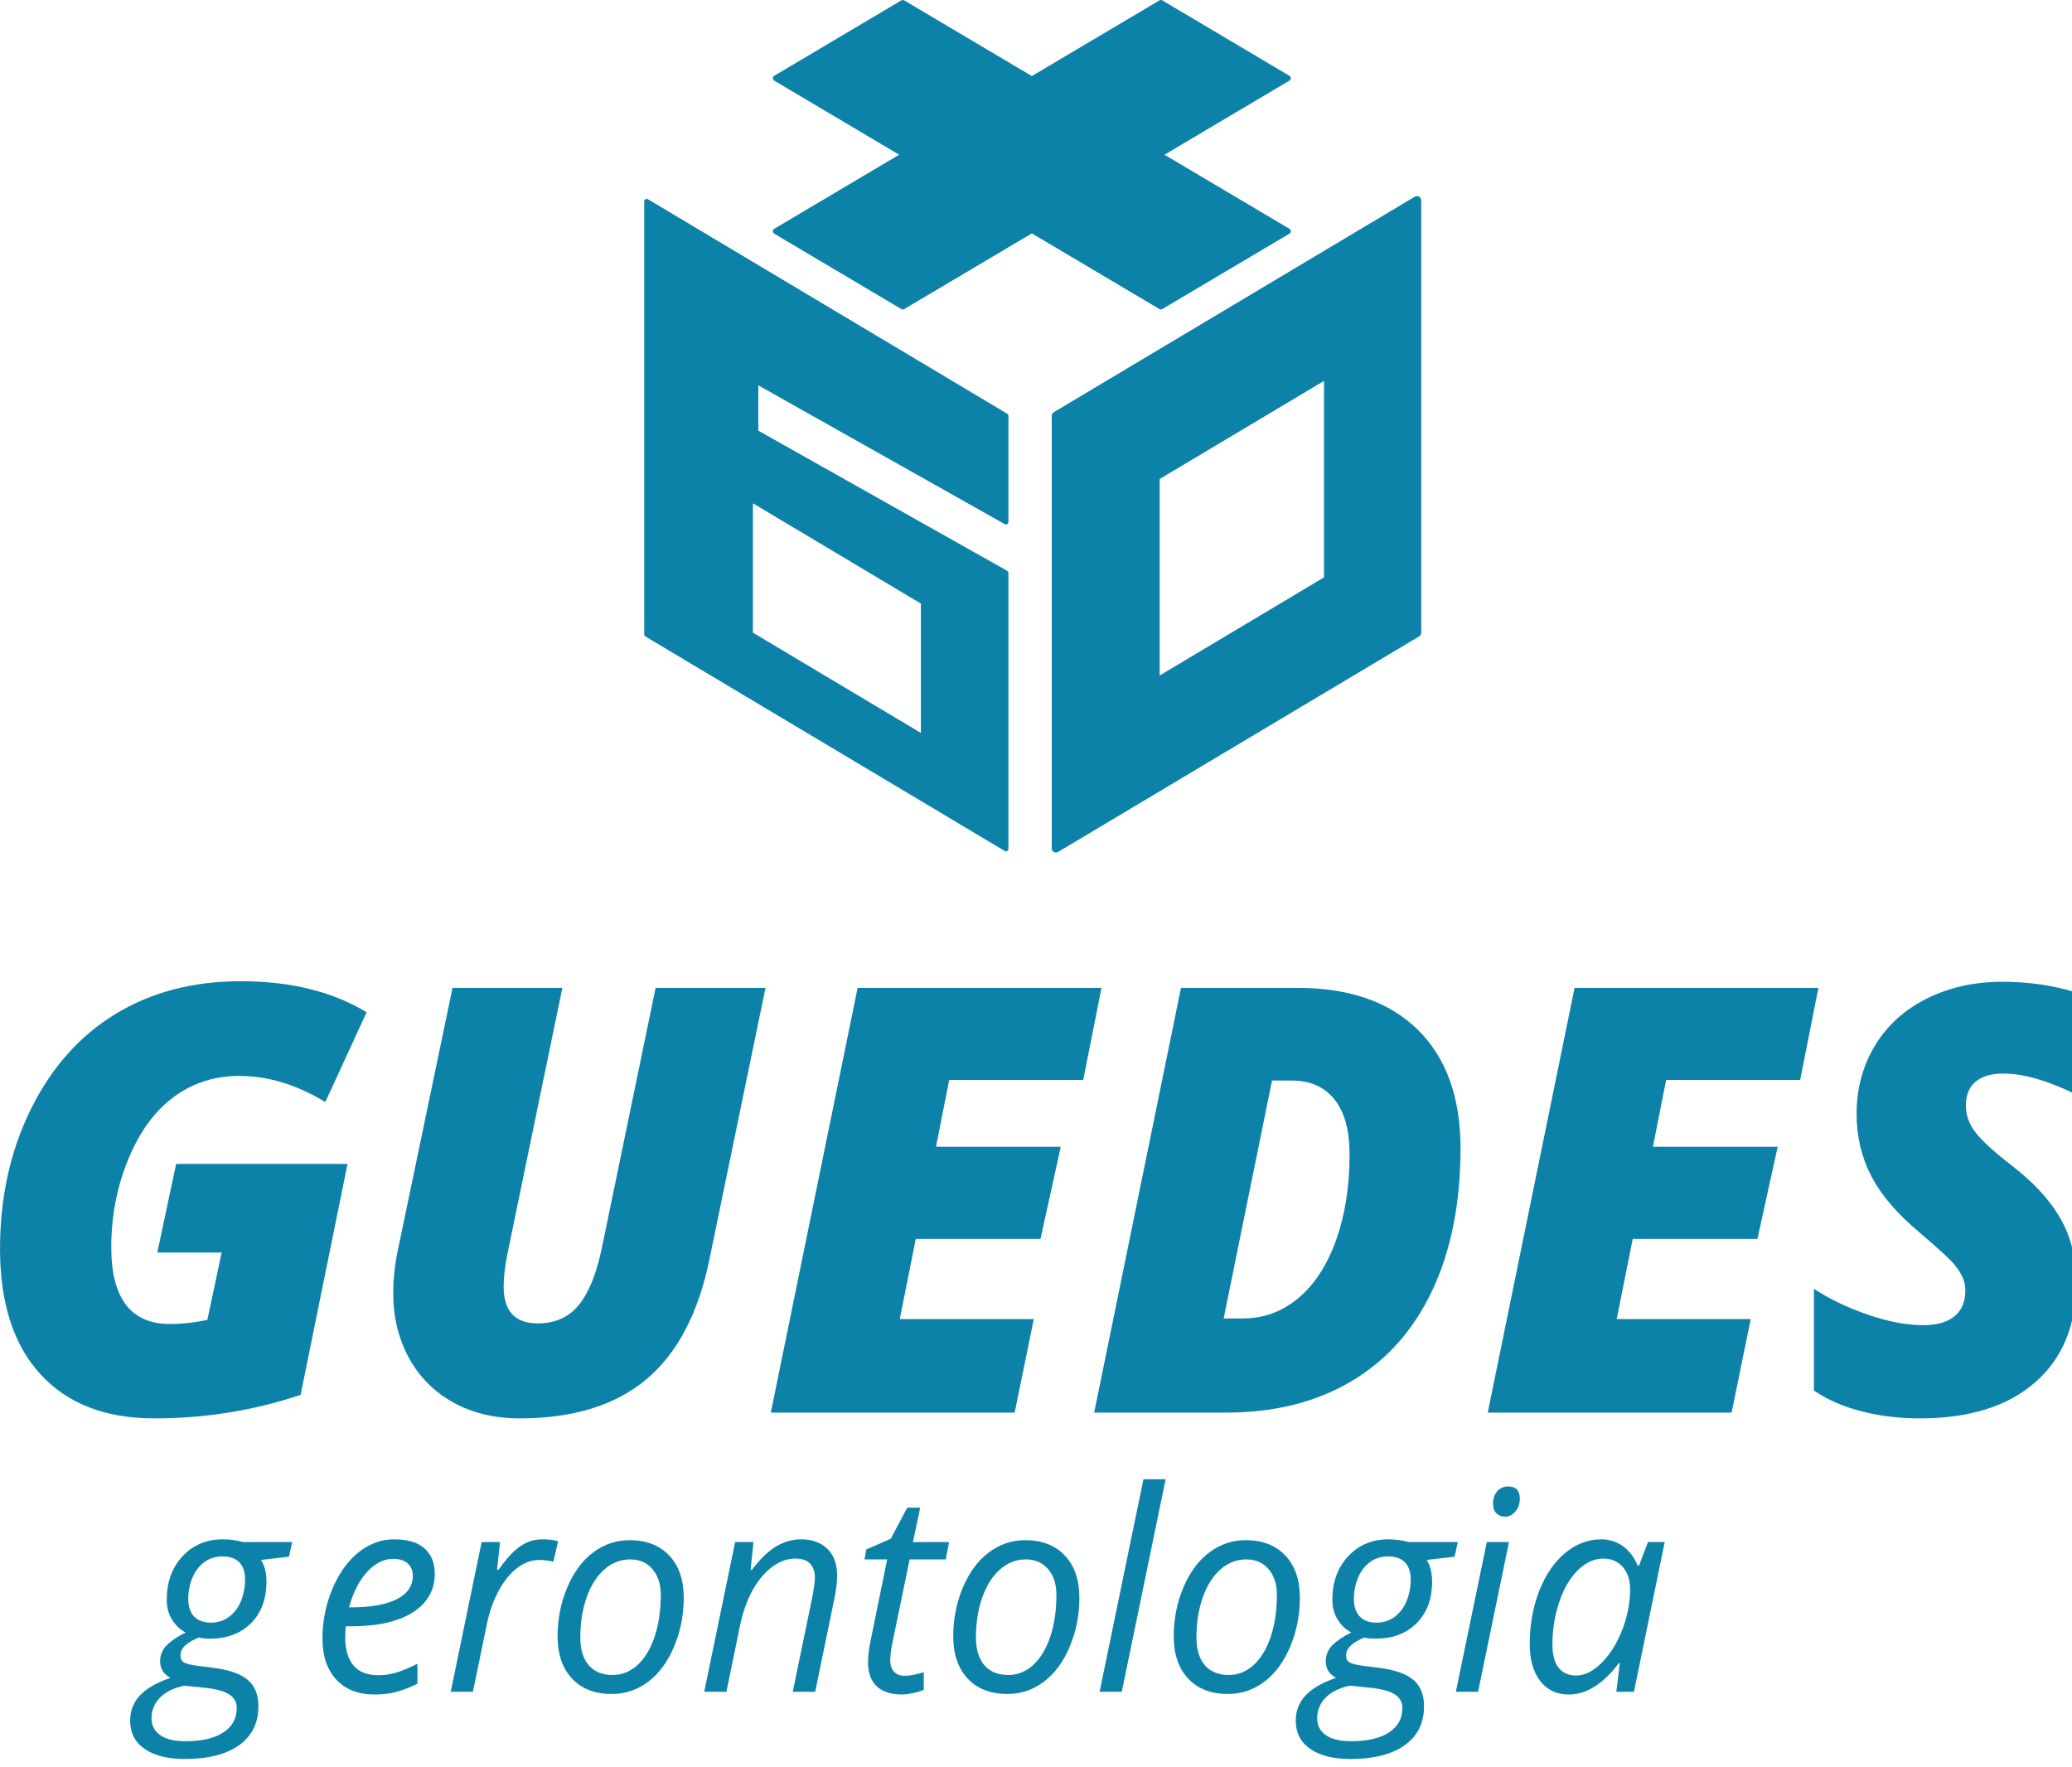
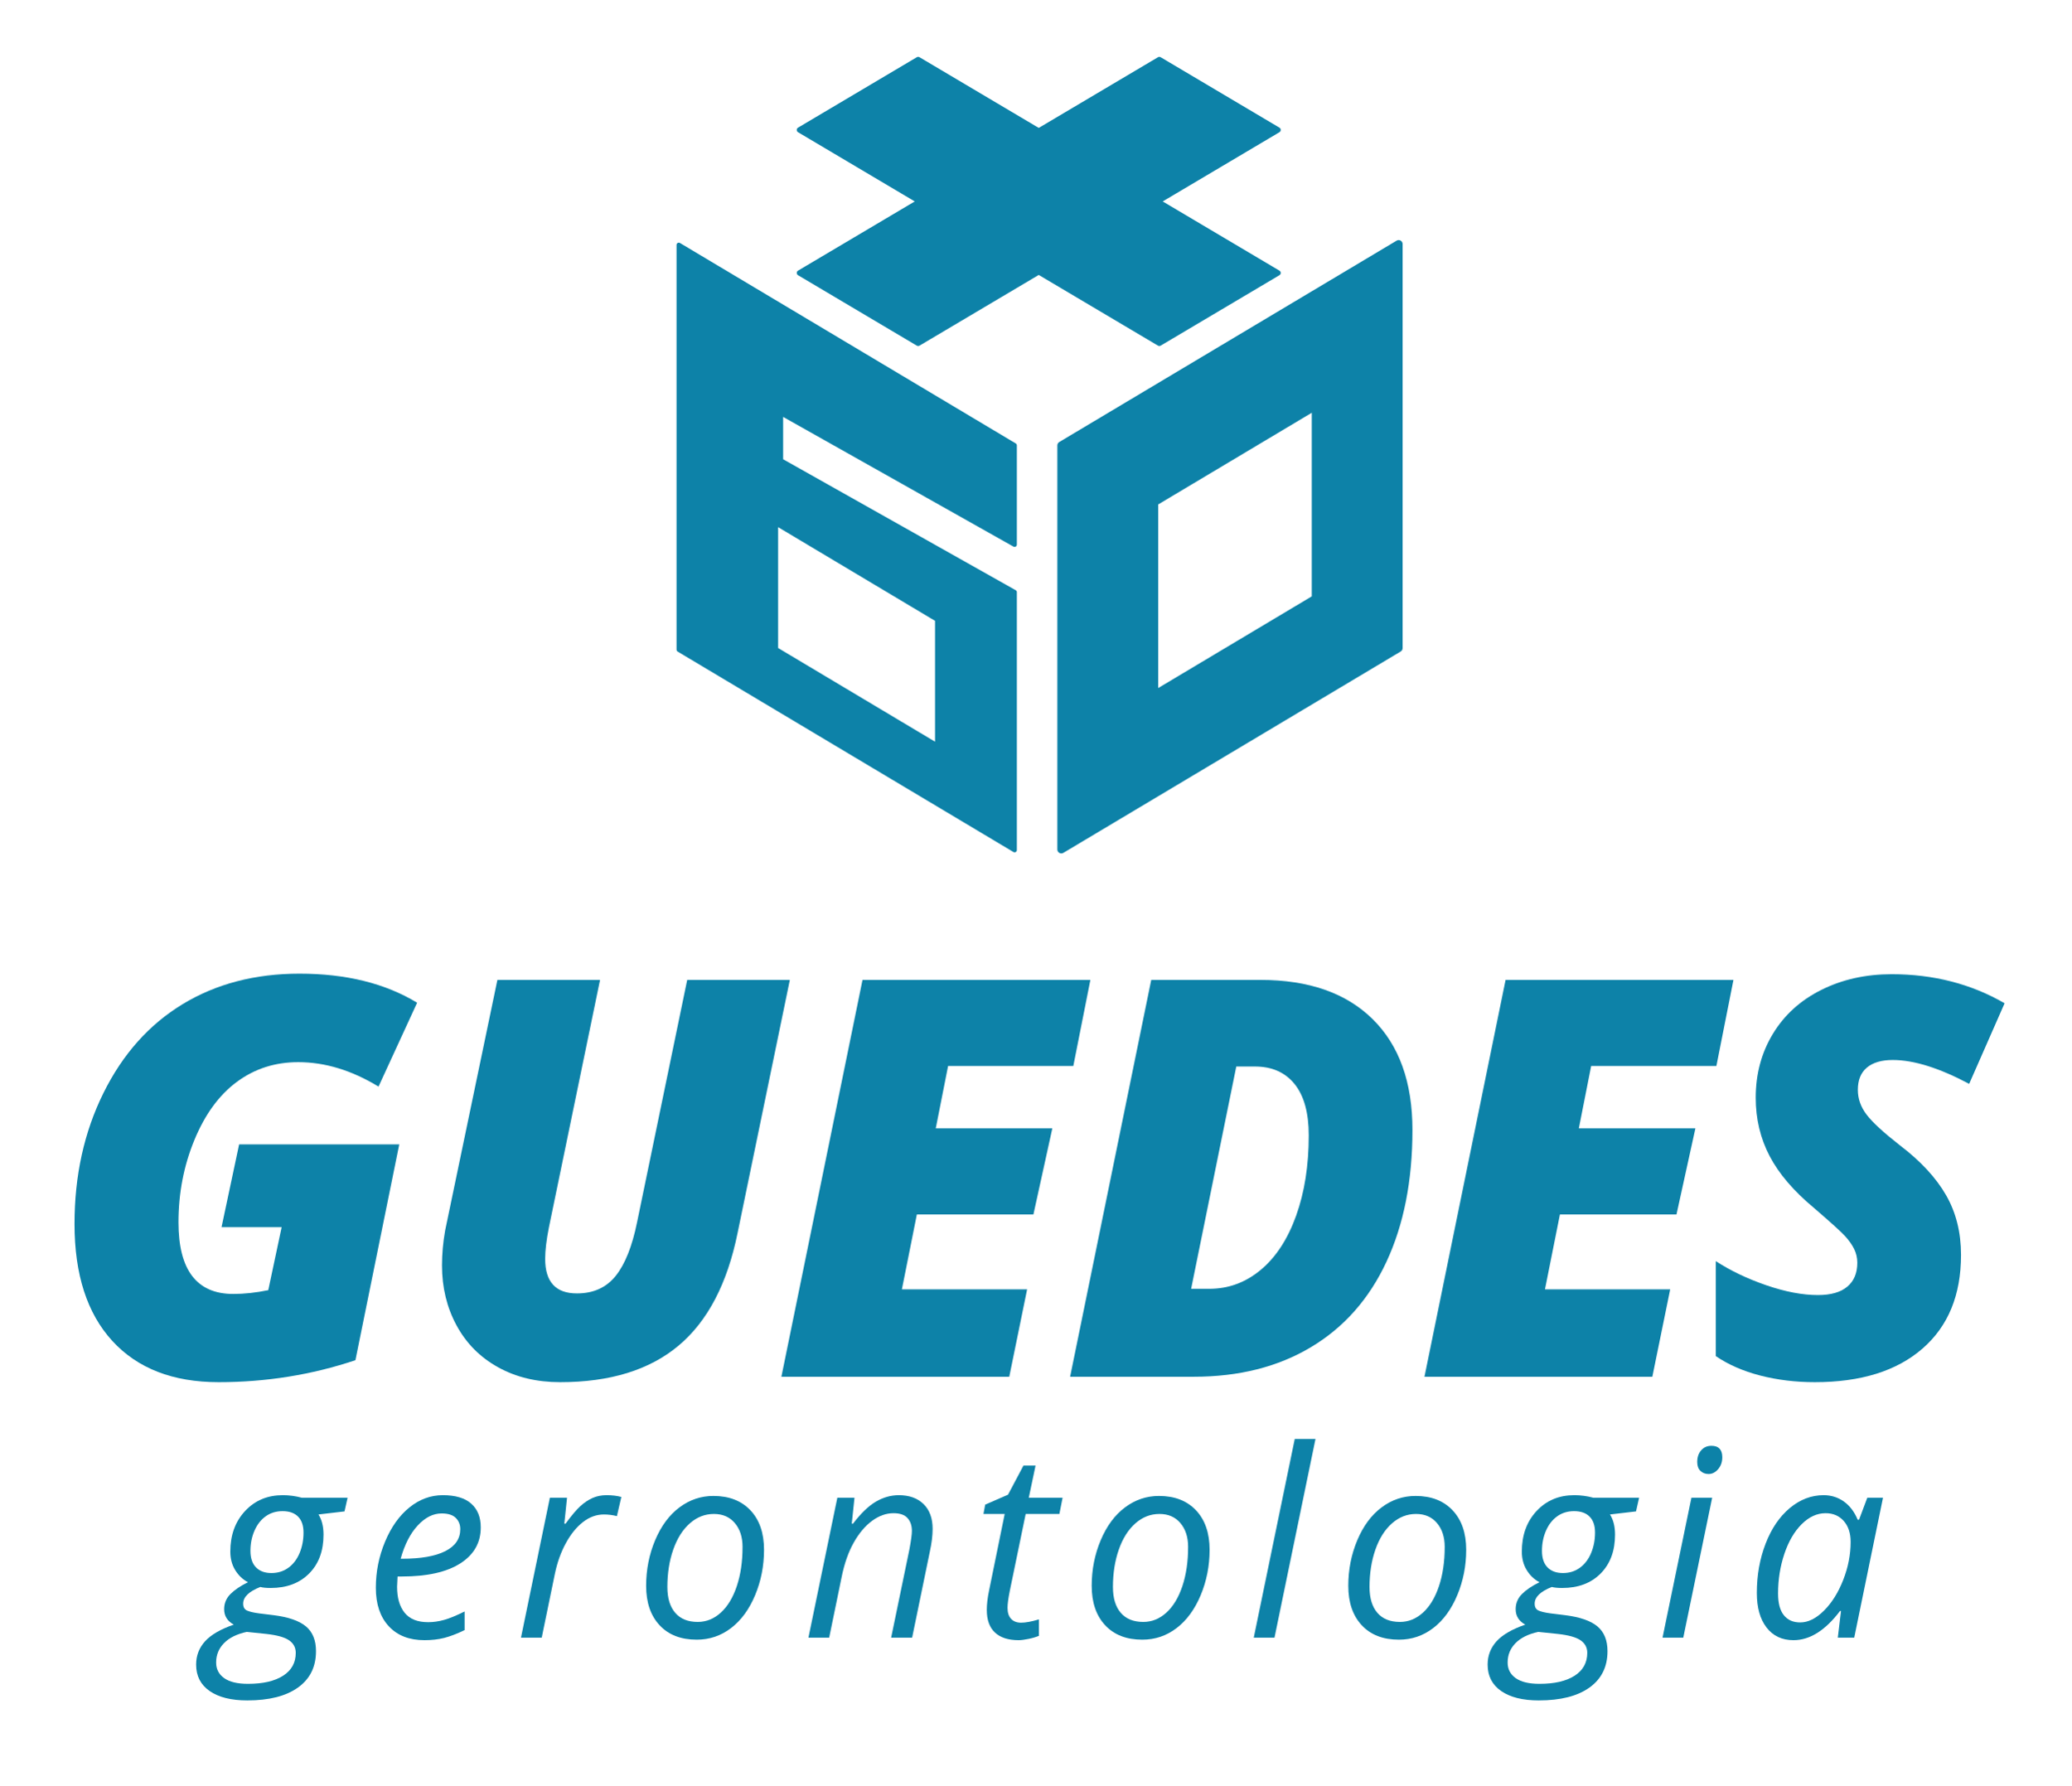
- <svg xmlns="http://www.w3.org/2000/svg" width="100%" height="100%" viewBox="0 0 244 208" version="1.1" xml:space="preserve" style="fill-rule:evenodd;clip-rule:evenodd;stroke-linejoin:round;stroke-miterlimit:2;">
-   <g transform="matrix(1,0,0,1,-838.389,-65.8027)">
+ <svg xmlns="http://www.w3.org/2000/svg" width="100%" height="100%" viewBox="0 0 261 225" version="1.1" xml:space="preserve" style="fill-rule:evenodd;clip-rule:evenodd;stroke-linejoin:round;stroke-miterlimit:2;">
+   <g transform="matrix(1,0,0,1,-829,-58.6383)">
+     <g transform="matrix(1,0,0,0.997163,0,4.79152)">
+       <rect x="829" y="54" width="261" height="225" style="fill:none;" />
+     </g>
    <g id="logo-h" transform="matrix(0.395284,0,0,0.395284,713.602,-174.647)">
      <g transform="matrix(1,0,0,1,21.7667,17.061)">
        <g transform="matrix(0.441938,0,0,0.456986,181.376,486.534)">
-           <text x="353.702px" y="1332px" style="font-family:'OpenSans-Italic', 'Open Sans', sans-serif;font-style:italic;font-size:182.375px;fill:rgb(13,130,168);">g<tspan x="463.305px 571.483px 658.289px 778.845px 902.34px 979.706px 1100.26px 1164.81px 1285.36px 1394.96px 1459.51px " y="1332px 1332px 1332px 1332px 1332px 1332px 1332px 1332px 1332px 1332px 1332px ">erontologia</tspan>
-           </text>
+           <path d="M451.657,1234.4L449.431,1243.93L430.641,1246.07C433.075,1249.75 434.292,1254.44 434.292,1260.14C434.292,1271.48 430.834,1280.51 423.918,1287.25C417.002,1293.99 407.755,1297.36 396.179,1297.36C392.914,1297.36 390.42,1297.12 388.699,1296.65C380.447,1299.79 376.321,1303.68 376.321,1308.31C376.321,1310.75 377.3,1312.36 379.259,1313.17C381.218,1313.97 384.068,1314.61 387.808,1315.08L398.227,1316.33C408.972,1317.63 416.764,1320.25 421.603,1324.16C426.441,1328.08 428.86,1333.84 428.86,1341.44C428.86,1352.36 424.526,1360.82 415.859,1366.82C407.191,1372.82 394.991,1375.81 379.259,1375.81C367.742,1375.81 358.718,1373.63 352.188,1369.27C345.658,1364.9 342.392,1358.75 342.392,1350.79C342.392,1344.56 344.53,1339.15 348.804,1334.58C353.078,1330.01 359.995,1326.12 369.553,1322.92C364.922,1320.48 362.607,1316.89 362.607,1312.14C362.607,1308.05 364.121,1304.53 367.148,1301.59C370.176,1298.65 374.391,1295.9 379.793,1293.35C376.053,1291.45 372.996,1288.65 370.621,1284.94C368.247,1281.23 367.059,1276.91 367.059,1271.98C367.059,1260.46 370.606,1251.02 377.701,1243.66C384.795,1236.3 393.863,1232.62 404.906,1232.62C409.536,1232.62 414.107,1233.21 418.619,1234.4L451.657,1234.4ZM356.819,1349.37C356.819,1353.94 358.748,1357.56 362.607,1360.23C366.466,1362.9 372.195,1364.24 379.793,1364.24C390.598,1364.24 399.043,1362.35 405.128,1358.58C411.213,1354.81 414.256,1349.48 414.256,1342.6C414.256,1338.92 412.653,1336.01 409.447,1333.87C406.241,1331.73 400.78,1330.25 393.062,1329.42L378.903,1327.99C371.779,1329.48 366.317,1332.09 362.518,1335.83C358.718,1339.57 356.819,1344.08 356.819,1349.37ZM381.574,1271.45C381.574,1276.49 382.91,1280.34 385.582,1282.98C388.253,1285.62 391.964,1286.94 396.713,1286.94C401.403,1286.94 405.499,1285.69 409.002,1283.2C412.505,1280.71 415.191,1277.28 417.061,1272.91C418.931,1268.55 419.866,1263.82 419.866,1258.71C419.866,1253.84 418.56,1250.13 415.948,1247.58C413.336,1245.03 409.596,1243.75 404.728,1243.75C400.097,1243.75 396.045,1244.95 392.572,1247.36C389.099,1249.76 386.398,1253.12 384.469,1257.42C382.539,1261.73 381.574,1266.4 381.574,1271.45Z" style="fill:rgb(13,130,168);fill-rule:nonzero;" />
+           <path d="M507.117,1333.78C496.194,1333.78 487.615,1330.55 481.382,1324.08C475.148,1317.6 472.032,1308.64 472.032,1297.18C472.032,1286.02 474.243,1275.32 478.666,1265.08C483.089,1254.84 488.951,1246.87 496.253,1241.17C503.555,1235.47 511.6,1232.62 520.386,1232.62C529.469,1232.62 536.296,1234.59 540.867,1238.54C545.439,1242.49 547.724,1248 547.724,1255.06C547.724,1265.75 542.797,1274.13 532.942,1280.22C523.087,1286.3 508.987,1289.35 490.643,1289.35L487.704,1289.35L487.348,1296.47C487.348,1304.25 489.174,1310.32 492.825,1314.68C496.476,1319.04 502.131,1321.23 509.789,1321.23C513.529,1321.23 517.373,1320.69 521.321,1319.62C525.269,1318.55 530.181,1316.59 536.059,1313.75L536.059,1326.75C530.478,1329.36 525.551,1331.18 521.276,1332.22C517.002,1333.26 512.282,1333.78 507.117,1333.78ZM519.495,1245.35C513.381,1245.35 507.637,1248.14 502.264,1253.73C496.891,1259.31 492.78,1267.05 489.931,1276.97L490.999,1276.97C504.535,1276.97 514.909,1275.2 522.122,1271.67C529.335,1268.14 532.942,1263.02 532.942,1256.31C532.942,1253.16 531.858,1250.55 529.692,1248.47C527.525,1246.39 524.126,1245.35 519.495,1245.35Z" style="fill:rgb(13,130,168);fill-rule:nonzero;" />
+           <path d="M638.449,1232.62C642.545,1232.62 646.107,1233.04 649.135,1233.87L645.929,1247.22C642.782,1246.45 639.666,1246.07 636.578,1246.07C631.176,1246.07 626.115,1247.85 621.395,1251.41C616.676,1254.97 612.55,1259.91 609.017,1266.24C605.485,1272.56 602.888,1279.58 601.226,1287.3L591.697,1332L576.737,1332L597.574,1234.4L609.952,1234.4L607.993,1252.48L608.884,1252.48C613.158,1246.84 616.691,1242.79 619.481,1240.32C622.271,1237.86 625.195,1235.96 628.252,1234.62C631.31,1233.29 634.708,1232.62 638.449,1232.62Z" style="fill:rgb(13,130,168);fill-rule:nonzero;" />
+           <path d="M715.548,1233.15C726.828,1233.15 735.733,1236.49 742.263,1243.17C748.793,1249.85 752.059,1259.04 752.059,1270.73C752.059,1281.89 749.921,1292.43 745.647,1302.35C741.373,1312.26 735.584,1319.92 728.282,1325.32C720.98,1330.72 712.728,1333.42 703.526,1333.42C692.128,1333.42 683.193,1330.07 676.722,1323.36C670.251,1316.65 667.016,1307.48 667.016,1295.85C667.016,1284.57 669.183,1273.95 673.516,1264.01C677.85,1254.07 683.698,1246.44 691.059,1241.12C698.421,1235.81 706.584,1233.15 715.548,1233.15ZM736.564,1268.68C736.564,1261.86 734.709,1256.32 730.998,1252.08C727.288,1247.83 722.257,1245.71 715.904,1245.71C709.433,1245.71 703.63,1247.91 698.495,1252.3C693.36,1256.69 689.382,1262.79 686.562,1270.6C683.742,1278.41 682.332,1287.09 682.332,1296.65C682.332,1304.42 684.217,1310.43 687.987,1314.68C691.757,1318.92 697.174,1321.05 704.239,1321.05C710.413,1321.05 715.964,1318.88 720.891,1314.55C725.819,1310.21 729.663,1304.05 732.423,1296.07C735.184,1288.08 736.564,1278.96 736.564,1268.68Z" style="fill:rgb(13,130,168);fill-rule:nonzero;" />
+           <path d="M843.762,1332L856.942,1270.38C858.129,1264.2 858.723,1259.93 858.723,1257.55C858.723,1253.81 857.669,1250.82 855.562,1248.56C853.454,1246.3 850.085,1245.18 845.454,1245.18C840.171,1245.18 835.021,1246.96 830.004,1250.52C824.988,1254.08 820.565,1259.16 816.736,1265.75C812.907,1272.34 810.012,1280.32 808.053,1289.7L799.059,1332L784.099,1332L804.937,1234.4L817.315,1234.4L815.356,1252.48L816.246,1252.48C821.945,1245.24 827.451,1240.12 832.765,1237.12C838.078,1234.12 843.584,1232.62 849.284,1232.62C856.823,1232.62 862.775,1234.68 867.138,1238.81C871.502,1242.93 873.683,1248.71 873.683,1256.13C873.683,1260.82 873.001,1266.16 871.635,1272.16L858.901,1332L843.762,1332Z" style="fill:rgb(13,130,168);fill-rule:nonzero;" />
+           <path d="M937.514,1321.58C940.78,1321.58 945.054,1320.81 950.338,1319.27L950.338,1330.75C948.319,1331.58 945.826,1332.3 942.857,1332.89C939.889,1333.48 937.514,1333.78 935.733,1333.78C928.313,1333.78 922.628,1332.02 918.68,1328.48C914.732,1324.95 912.759,1319.68 912.759,1312.68C912.759,1308.76 913.293,1304.31 914.361,1299.32L925.671,1245.71L910.354,1245.71L911.601,1239.21L928.075,1232.26L939.206,1211.96L947.933,1211.96L943.036,1234.4L967.435,1234.4L965.12,1245.71L940.809,1245.71L929.322,1299.5C928.253,1304.66 927.719,1308.58 927.719,1311.25C927.719,1314.58 928.58,1317.13 930.301,1318.91C932.023,1320.69 934.427,1321.58 937.514,1321.58Z" style="fill:rgb(13,130,168);fill-rule:nonzero;" />
+           <path d="M1036.97,1233.15C1048.25,1233.15 1057.15,1236.49 1063.68,1243.17C1070.21,1249.85 1073.48,1259.04 1073.48,1270.73C1073.48,1281.89 1071.34,1292.43 1067.07,1302.35C1062.79,1312.26 1057,1319.92 1049.7,1325.32C1042.4,1330.72 1034.15,1333.42 1024.94,1333.42C1013.55,1333.42 1004.61,1330.07 998.14,1323.36C991.669,1316.65 988.433,1307.48 988.433,1295.85C988.433,1284.57 990.6,1273.95 994.934,1264.01C999.268,1254.07 1005.12,1246.44 1012.48,1241.12C1019.84,1235.81 1028,1233.15 1036.97,1233.15ZM1057.98,1268.68C1057.98,1261.86 1056.13,1256.32 1052.42,1252.08C1048.7,1247.83 1043.67,1245.71 1037.32,1245.71C1030.85,1245.71 1025.05,1247.91 1019.91,1252.3C1014.78,1256.69 1010.8,1262.79 1007.98,1270.6C1005.16,1278.41 1003.75,1287.09 1003.75,1296.65C1003.75,1304.42 1005.63,1310.43 1009.4,1314.68C1013.17,1318.92 1018.59,1321.05 1025.66,1321.05C1031.83,1321.05 1037.38,1318.88 1042.31,1314.55C1047.24,1310.21 1051.08,1304.05 1053.84,1296.07C1056.6,1288.08 1057.98,1278.96 1057.98,1268.68Z" style="fill:rgb(13,130,168);fill-rule:nonzero;" />
+           <path d="M1120.3,1332L1105.34,1332L1134.9,1193.44L1149.86,1193.44L1120.3,1332Z" style="fill:rgb(13,130,168);fill-rule:nonzero;" />
+           <path d="M1222.07,1233.15C1233.35,1233.15 1242.25,1236.49 1248.78,1243.17C1255.31,1249.85 1258.58,1259.04 1258.58,1270.73C1258.58,1281.89 1256.44,1292.43 1252.16,1302.35C1247.89,1312.26 1242.1,1319.92 1234.8,1325.32C1227.5,1330.72 1219.25,1333.42 1210.04,1333.42C1198.64,1333.42 1189.71,1330.07 1183.24,1323.36C1176.77,1316.65 1173.53,1307.48 1173.53,1295.85C1173.53,1284.57 1175.7,1273.95 1180.03,1264.01C1184.37,1254.07 1190.21,1246.44 1197.58,1241.12C1204.94,1235.81 1213.1,1233.15 1222.07,1233.15ZM1243.08,1268.68C1243.08,1261.86 1241.23,1256.32 1237.52,1252.08C1233.81,1247.83 1228.77,1245.71 1222.42,1245.71C1215.95,1245.71 1210.15,1247.91 1205.01,1252.3C1199.88,1256.69 1195.9,1262.79 1193.08,1270.6C1190.26,1278.41 1188.85,1287.09 1188.85,1296.65C1188.85,1304.42 1190.73,1310.43 1194.5,1314.68C1198.27,1318.92 1203.69,1321.05 1210.76,1321.05C1216.93,1321.05 1222.48,1318.88 1227.41,1314.55C1232.34,1310.21 1236.18,1304.05 1238.94,1296.07C1241.7,1288.08 1243.08,1278.96 1243.08,1268.68Z" style="fill:rgb(13,130,168);fill-rule:nonzero;" />
+           <path d="M1383.32,1234.4L1381.09,1243.93L1362.3,1246.07C1364.74,1249.75 1365.95,1254.44 1365.95,1260.14C1365.95,1271.48 1362.49,1280.51 1355.58,1287.25C1348.66,1293.99 1339.42,1297.36 1327.84,1297.36C1324.57,1297.36 1322.08,1297.12 1320.36,1296.65C1312.11,1299.79 1307.98,1303.68 1307.98,1308.31C1307.98,1310.75 1308.96,1312.36 1310.92,1313.17C1312.88,1313.97 1315.73,1314.61 1319.47,1315.08L1329.89,1316.33C1340.63,1317.63 1348.42,1320.25 1353.26,1324.16C1358.1,1328.08 1360.52,1333.84 1360.52,1341.44C1360.52,1352.36 1356.19,1360.82 1347.52,1366.82C1338.85,1372.82 1326.65,1375.81 1310.92,1375.81C1299.4,1375.81 1290.38,1373.63 1283.85,1369.27C1277.32,1364.9 1274.05,1358.75 1274.05,1350.79C1274.05,1344.56 1276.19,1339.15 1280.46,1334.58C1284.74,1330.01 1291.65,1326.12 1301.21,1322.92C1296.58,1320.48 1294.27,1316.89 1294.27,1312.14C1294.27,1308.05 1295.78,1304.53 1298.81,1301.59C1301.84,1298.65 1306.05,1295.9 1311.45,1293.35C1307.71,1291.45 1304.66,1288.65 1302.28,1284.94C1299.91,1281.23 1298.72,1276.91 1298.72,1271.98C1298.72,1260.46 1302.27,1251.02 1309.36,1243.66C1316.45,1236.3 1325.52,1232.62 1336.57,1232.62C1341.2,1232.62 1345.77,1233.21 1350.28,1234.4L1383.32,1234.4ZM1288.48,1349.37C1288.48,1353.94 1290.41,1357.56 1294.27,1360.23C1298.13,1362.9 1303.86,1364.24 1311.45,1364.24C1322.26,1364.24 1330.7,1362.35 1336.79,1358.58C1342.87,1354.81 1345.92,1349.48 1345.92,1342.6C1345.92,1338.92 1344.31,1336.01 1341.11,1333.87C1337.9,1331.73 1332.44,1330.25 1324.72,1329.42L1310.56,1327.99C1303.44,1329.48 1297.98,1332.09 1294.18,1335.83C1290.38,1339.57 1288.48,1344.08 1288.48,1349.37ZM1313.24,1271.45C1313.24,1276.49 1314.57,1280.34 1317.24,1282.98C1319.91,1285.62 1323.62,1286.94 1328.37,1286.94C1333.06,1286.94 1337.16,1285.69 1340.66,1283.2C1344.16,1280.71 1346.85,1277.28 1348.72,1272.91C1350.59,1268.55 1351.53,1263.82 1351.53,1258.71C1351.53,1253.84 1350.22,1250.13 1347.61,1247.58C1345,1245.03 1341.26,1243.75 1336.39,1243.75C1331.76,1243.75 1327.7,1244.95 1324.23,1247.36C1320.76,1249.76 1318.06,1253.12 1316.13,1257.42C1314.2,1261.73 1313.24,1266.4 1313.24,1271.45Z" style="fill:rgb(13,130,168);fill-rule:nonzero;" />
+           <path d="M1415.18,1332L1400.22,1332L1421.06,1234.4L1436.02,1234.4L1415.18,1332ZM1425.24,1209.47C1425.24,1206.14 1426.19,1203.43 1428.09,1201.32C1429.99,1199.21 1432.45,1198.16 1435.48,1198.16C1440.71,1198.16 1443.32,1200.83 1443.32,1206.17C1443.32,1209.44 1442.33,1212.2 1440.34,1214.45C1438.35,1216.71 1436.05,1217.84 1433.43,1217.84C1431.06,1217.84 1429.1,1217.11 1427.56,1215.66C1426.01,1214.2 1425.24,1212.14 1425.24,1209.47Z" style="fill:rgb(13,130,168);fill-rule:nonzero;" />
+           <path d="M1516.41,1232.62C1521.87,1232.62 1526.74,1234.09 1531.02,1237.03C1535.29,1239.97 1538.62,1244.2 1540.99,1249.72L1541.97,1249.72L1547.93,1234.4L1559.25,1234.4L1538.5,1332L1526.65,1332L1528.97,1313.39L1528.26,1313.39C1517.63,1326.98 1506.44,1333.78 1494.68,1333.78C1486.43,1333.78 1479.96,1330.84 1475.27,1324.96C1470.58,1319.09 1468.24,1311.04 1468.24,1300.83C1468.24,1288.48 1470.34,1277.03 1474.56,1266.46C1478.77,1255.89 1484.59,1247.61 1492.01,1241.61C1499.43,1235.62 1507.57,1232.62 1516.41,1232.62ZM1499.49,1321.4C1505.25,1321.4 1510.98,1318.66 1516.68,1313.17C1522.38,1307.67 1527.01,1300.52 1530.57,1291.7C1534.13,1282.89 1535.91,1274.06 1535.91,1265.21C1535.91,1259.1 1534.25,1254.23 1530.93,1250.61C1527.6,1246.99 1523.24,1245.18 1517.84,1245.18C1511.66,1245.18 1505.92,1247.73 1500.61,1252.83C1495.29,1257.94 1491.12,1264.86 1488.09,1273.58C1485.07,1282.31 1483.55,1291.51 1483.55,1301.19C1483.55,1307.96 1484.95,1313.02 1487.74,1316.37C1490.53,1319.73 1494.45,1321.4 1499.49,1321.4Z" style="fill:rgb(13,130,168);fill-rule:nonzero;" />
        </g>
        <g transform="matrix(0.939837,0,0,0.971837,-47.2012,-282.425)">
-           <text x="353.702px" y="1332px" style="font-family:'OpenSans-ExtraBoldItalic', 'Open Sans', sans-serif;font-weight:800;font-style:italic;font-size:182.375px;fill:rgb(13,130,168);">G<tspan x="476.484px 599.801px 697.738px 817.938px 915.875px " y="1332px 1332px 1332px 1332px 1332px ">UEDES</tspan>
-           </text>
+           <path d="M418.797,1255.77L473.118,1255.77L458.247,1326.57C443.405,1331.38 427.94,1333.78 411.852,1333.78C396.357,1333.78 384.335,1329.27 375.786,1320.25C367.237,1311.22 362.963,1298.43 362.963,1281.87C362.963,1266.01 366.228,1251.71 372.759,1238.94C379.289,1226.18 388.238,1216.46 399.607,1209.78C410.976,1203.1 424.2,1199.76 439.279,1199.76C455.071,1199.76 468.369,1202.94 479.173,1209.29L466.083,1236.81C457,1231.46 447.917,1228.79 438.834,1228.79C430.997,1228.79 424.066,1230.94 418.041,1235.25C412.015,1239.55 407.206,1245.92 403.614,1254.35C400.023,1262.78 398.227,1271.77 398.227,1281.33C398.227,1297 404.431,1304.84 416.838,1304.84C420.578,1304.84 424.526,1304.42 428.682,1303.59L433.224,1282.93L412.831,1282.93L418.797,1255.77Z" style="fill:rgb(13,130,168);fill-rule:nonzero;" />
+           <path d="M605.607,1201.81L587.886,1284.8C584.383,1301.49 577.704,1313.82 567.85,1321.8C557.995,1329.79 544.607,1333.78 527.688,1333.78C519.733,1333.78 512.713,1332.15 506.628,1328.88C500.543,1325.62 495.853,1321.05 492.558,1315.17C489.263,1309.29 487.615,1302.73 487.615,1295.49C487.615,1291.69 487.972,1287.86 488.684,1284L506.405,1201.81L541.224,1201.81L523.859,1283.11C523.028,1287.15 522.612,1290.56 522.612,1293.35C522.612,1300.89 526.204,1304.66 533.387,1304.66C538.968,1304.66 543.346,1302.75 546.522,1298.92C549.698,1295.09 552.117,1289.23 553.78,1281.33L570.788,1201.81L605.607,1201.81Z" style="fill:rgb(13,130,168);fill-rule:nonzero;" />
+           <path d="M680.035,1332L602.739,1332L630.256,1201.81L707.551,1201.81L701.763,1230.04L659.286,1230.04L655.101,1250.52L694.639,1250.52L688.228,1278.75L648.689,1278.75L643.613,1303.33L686.09,1303.33L680.035,1332Z" style="fill:rgb(13,130,168);fill-rule:nonzero;" />
+           <path d="M816.798,1251.05C816.798,1267.68 813.859,1282.09 807.982,1294.29C802.105,1306.49 793.571,1315.82 782.38,1322.29C771.19,1328.77 757.936,1332 742.619,1332L700.677,1332L728.193,1201.81L765.238,1201.81C781.623,1201.81 794.313,1206.1 803.307,1214.68C812.301,1223.26 816.798,1235.38 816.798,1251.05ZM747.873,1303.15C754.404,1303.15 760.236,1301.07 765.372,1296.91C770.507,1292.76 774.499,1286.84 777.349,1279.15C780.199,1271.46 781.623,1262.69 781.623,1252.83C781.623,1245.41 780.02,1239.79 776.815,1235.96C773.609,1232.13 769.127,1230.22 763.368,1230.22L757.045,1230.22L741.729,1303.15L747.873,1303.15Z" style="fill:rgb(13,130,168);fill-rule:nonzero;" />
+           <path d="M898.172,1332L820.877,1332L848.393,1201.81L925.689,1201.81L919.9,1230.04L877.423,1230.04L873.238,1250.52L912.776,1250.52L906.365,1278.75L866.826,1278.75L861.751,1303.33L904.228,1303.33L898.172,1332Z" style="fill:rgb(13,130,168);fill-rule:nonzero;" />
+           <path d="M1002.88,1292.02C1002.88,1305.2 998.514,1315.45 989.787,1322.78C981.06,1330.12 968.89,1333.78 953.276,1333.78C946.746,1333.78 940.572,1333.05 934.754,1331.6C928.936,1330.14 923.919,1328.02 919.704,1325.23L919.704,1294.07C924.691,1297.21 930.405,1299.85 936.847,1301.99C943.288,1304.13 949.121,1305.2 954.345,1305.2C958.738,1305.2 962.063,1304.28 964.319,1302.43C966.574,1300.6 967.702,1297.98 967.702,1294.6C967.702,1293 967.346,1291.5 966.634,1290.1C965.921,1288.71 964.912,1287.31 963.606,1285.92C962.3,1284.52 958.797,1281.45 953.098,1276.7C946.152,1271.12 941.106,1265.42 937.96,1259.6C934.813,1253.78 933.24,1247.4 933.24,1240.46C933.24,1232.68 935.184,1225.69 939.073,1219.49C942.961,1213.28 948.453,1208.47 955.547,1205.06C962.641,1201.64 970.582,1199.94 979.368,1199.94C993.557,1199.94 1006.32,1203.12 1017.66,1209.47L1005.64,1235.91C995.486,1230.69 986.848,1228.08 979.724,1228.08C975.925,1228.08 973.001,1228.91 970.953,1230.57C968.905,1232.23 967.881,1234.67 967.881,1237.87C967.881,1240.78 968.875,1243.5 970.864,1246.02C972.853,1248.55 976.637,1251.91 982.218,1256.13C989.223,1261.29 994.418,1266.73 997.801,1272.42C1001.19,1278.12 1002.88,1284.65 1002.88,1292.02Z" style="fill:rgb(13,130,168);fill-rule:nonzero;" />
        </g>
      </g>
      <g transform="matrix(2.24361,0,0,2.32,-409.629,-572.56)">
        <g transform="matrix(0.445711,0,0,0.431034,-1338.82,254.147)">
          <path d="M4152.5,650.907C4152.5,650.455 4152.25,650.038 4151.86,649.815C4151.47,649.592 4150.99,649.598 4150.6,649.829L4043.04,714.04C4042.66,714.267 4042.43,714.676 4042.43,715.118L4042.43,843.957C4042.43,844.408 4042.68,844.825 4043.07,845.048C4043.46,845.271 4043.94,845.266 4044.33,845.035L4151.89,780.824C4152.27,780.597 4152.5,780.188 4152.5,779.746L4152.5,650.907ZM4074.58,733.94L4074.58,792.477L4123.54,763.246L4123.54,704.708L4074.58,733.94Z" style="fill:rgb(13,130,168);" />
        </g>
        <g transform="matrix(0.445711,0,0,0.431034,-1338.82,254.147)">
          <path d="M3955.01,719.532L4029.15,761.281C4029.38,761.409 4029.52,761.649 4029.52,761.91L4029.52,844.139C4029.52,844.398 4029.38,844.638 4029.16,844.766C4028.93,844.895 4028.65,844.892 4028.43,844.758L3921.38,780.85C3921.16,780.72 3921.03,780.485 3921.03,780.231L3921.03,651.203C3921.03,650.943 3921.17,650.703 3921.39,650.575C3921.62,650.447 3921.9,650.45 3922.12,650.583L4029.17,714.491C4029.39,714.621 4029.52,714.857 4029.52,715.111L4029.52,746.755C4029.52,747.011 4029.38,747.249 4029.16,747.378C4028.94,747.507 4028.67,747.51 4028.44,747.384L3955.01,706.033L3955.01,719.532ZM3953.41,779.713L4003.44,809.582L4003.44,771.049L3953.41,741.18L3953.41,779.713Z" style="fill:rgb(13,130,168);" />
        </g>
        <g transform="matrix(0.445711,0,0,0.431034,-1338.82,254.147)">
          <path d="M4036.5,613.892L4074.51,591.353C4074.77,591.195 4075.1,591.195 4075.37,591.353L4113.23,613.808C4113.49,613.96 4113.65,614.237 4113.65,614.535C4113.65,614.834 4113.49,615.111 4113.23,615.263L4076.02,637.33L4113.23,659.397C4113.49,659.549 4113.65,659.826 4113.65,660.125C4113.65,660.423 4113.49,660.7 4113.23,660.852L4075.37,683.307C4075.1,683.465 4074.77,683.465 4074.51,683.307L4036.5,660.768L3998.49,683.307C3998.22,683.465 3997.89,683.465 3997.62,683.307L3959.76,660.852C3959.5,660.7 3959.35,660.423 3959.35,660.125C3959.35,659.826 3959.5,659.549 3959.76,659.397L3996.97,637.33L3959.76,615.263C3959.5,615.111 3959.35,614.834 3959.35,614.535C3959.35,614.237 3959.5,613.96 3959.76,613.808L3997.62,591.353C3997.89,591.195 3998.22,591.195 3998.49,591.353L4036.5,613.892Z" style="fill:rgb(13,130,168);" />
        </g>
      </g>
    </g>
  </g>
</svg>
